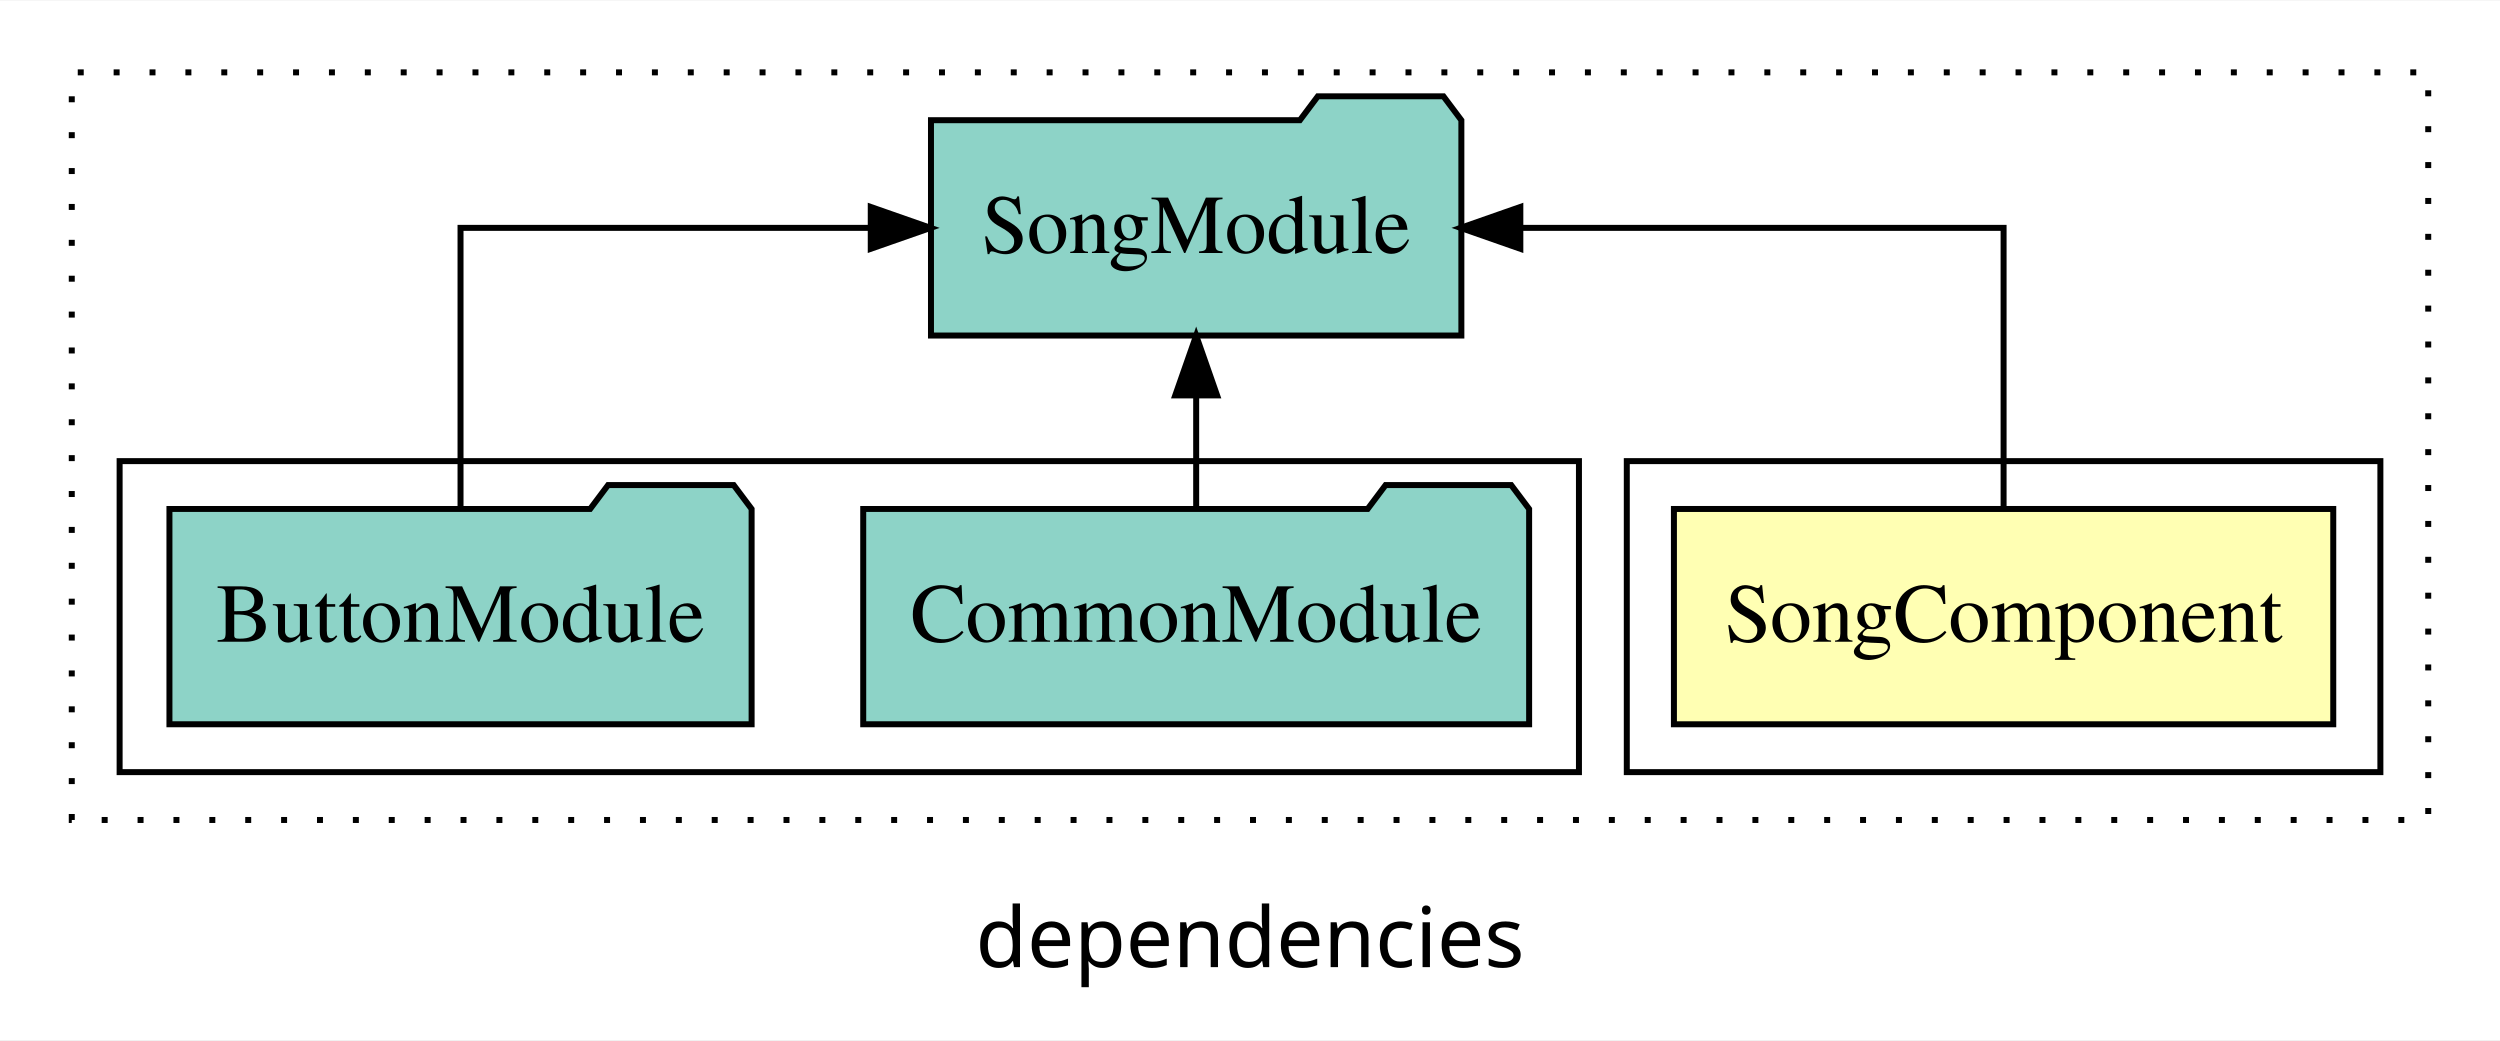
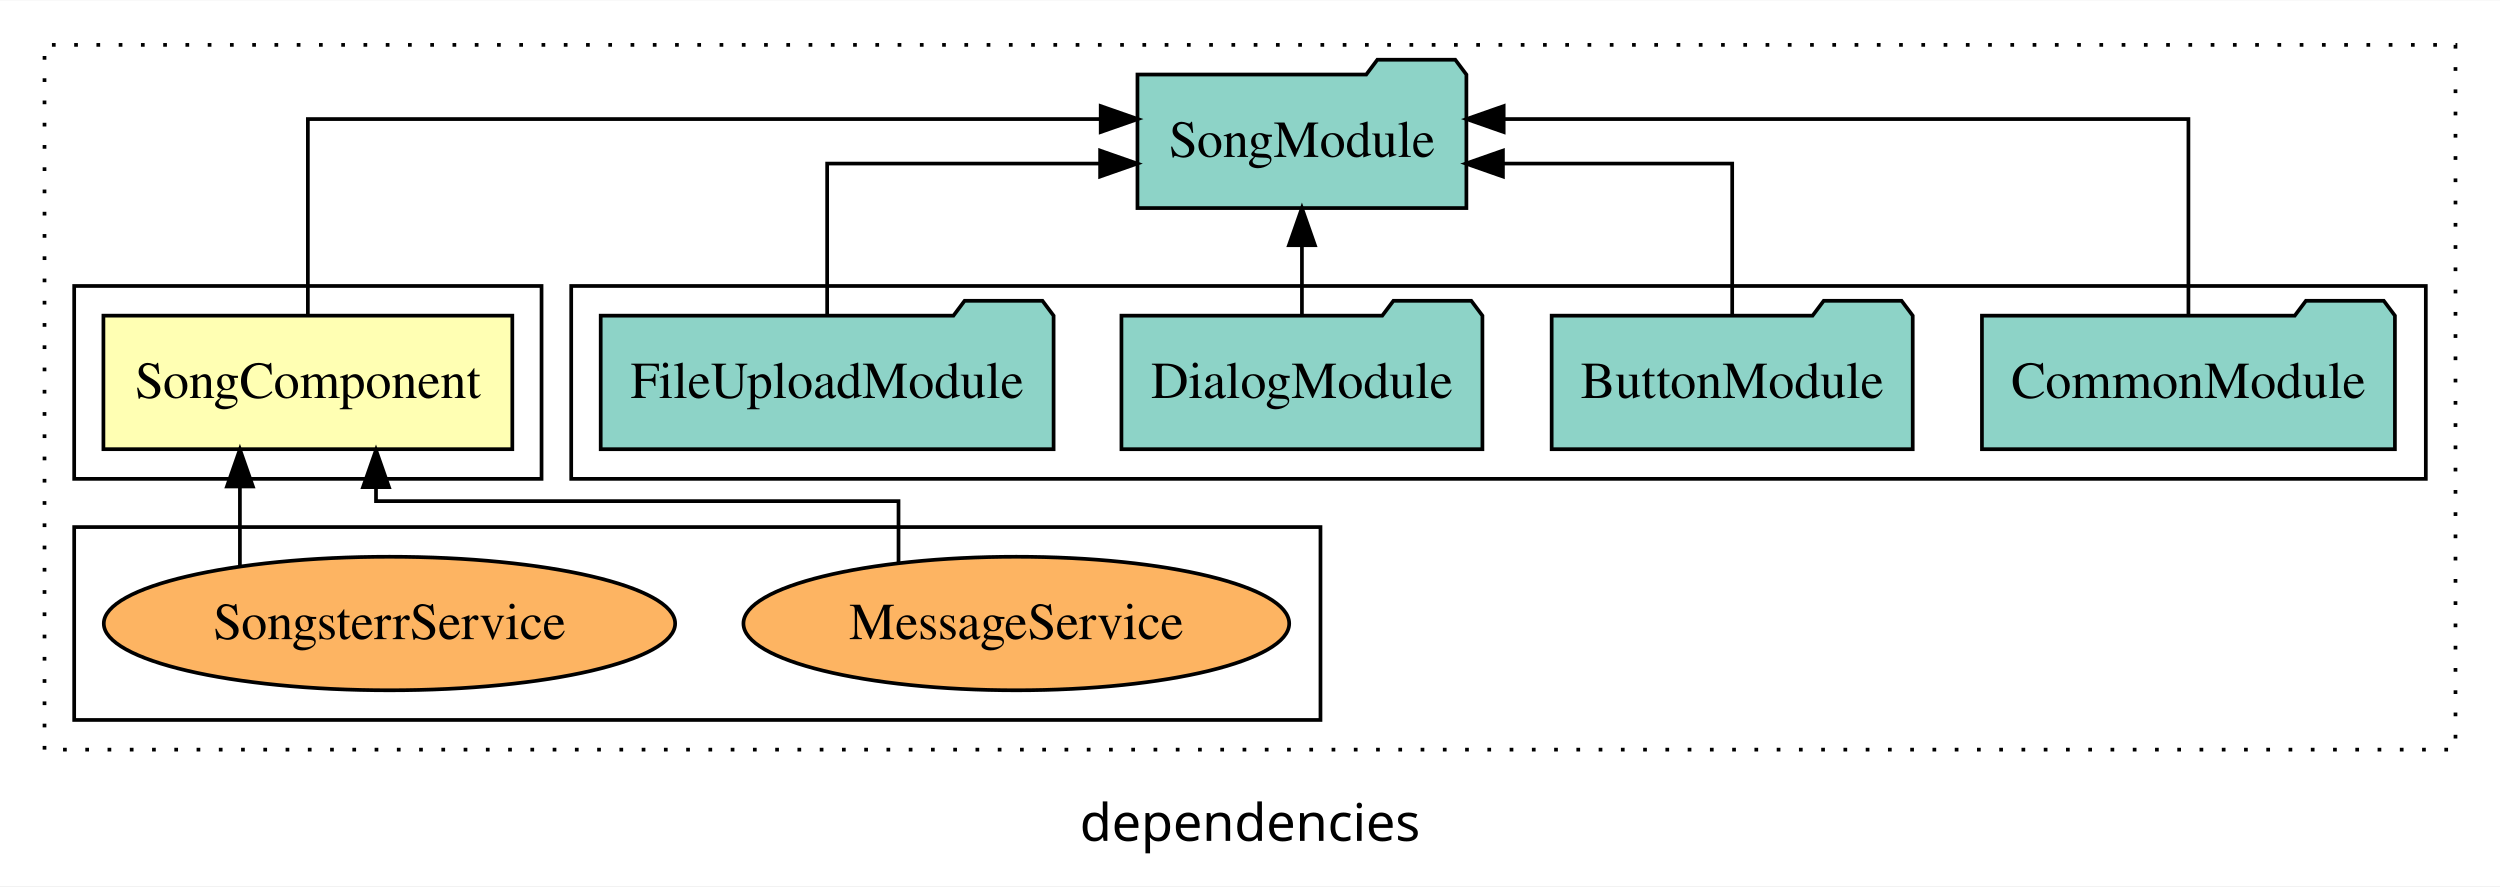
- <svg xmlns="http://www.w3.org/2000/svg" width="418pt" height="174pt" viewBox="0.00 0.00 418.00 173.80">
-   <g id="graph0" class="graph" transform="scale(1 1) rotate(0) translate(4 169.8)">
-     <polygon fill="white" stroke="transparent" points="-4,4 -4,-169.8 414,-169.8 414,4 -4,4" />
-     <text text-anchor="middle" x="205" y="-8.2" font-family="sans-serif" font-size="14.00">dependencies</text>
+ <svg xmlns="http://www.w3.org/2000/svg" width="674pt" height="239pt" viewBox="0.00 0.00 674.00 238.80">
+   <g id="graph0" class="graph" transform="scale(1 1) rotate(0) translate(4 234.8)">
+     <polygon fill="white" stroke="transparent" points="-4,4 -4,-234.8 670,-234.8 670,4 -4,4" />
+     <text text-anchor="middle" x="333" y="-8.2" font-family="sans-serif" font-size="14.00">dependencies</text>
    <g id="clust1" class="cluster">
-       <polygon fill="none" stroke="black" stroke-dasharray="1,5" points="8,-32.8 8,-157.8 402,-157.8 402,-32.8 8,-32.8" />
+       <polygon fill="none" stroke="black" stroke-dasharray="1,5" points="8,-32.8 8,-222.8 658,-222.8 658,-32.8 8,-32.8" />
+     </g>
+     <g id="clust4" class="cluster">
+       <polygon fill="none" stroke="black" points="150,-105.8 150,-157.8 650,-157.8 650,-105.8 150,-105.8" />
    </g>
    <g id="clust2" class="cluster">
-       <polygon fill="none" stroke="black" points="268,-40.8 268,-92.8 394,-92.8 394,-40.8 268,-40.8" />
+       <polygon fill="none" stroke="black" points="16,-105.8 16,-157.8 142,-157.8 142,-105.8 16,-105.8" />
    </g>
-     <g id="clust4" class="cluster">
-       <polygon fill="none" stroke="black" points="16,-40.8 16,-92.8 260,-92.8 260,-40.8 16,-40.8" />
+     <g id="clust3" class="cluster">
+       <polygon fill="none" stroke="black" points="16,-40.8 16,-92.8 352,-92.8 352,-40.8 16,-40.8" />
    </g>
    <g id="node1" class="node">
-       <polygon fill="#ffffb3" stroke="black" points="386.12,-84.8 275.88,-84.8 275.88,-48.8 386.12,-48.8 386.12,-84.8" />
-       <text text-anchor="middle" x="331" y="-62.6" font-family="Times,serif" font-size="14.00">SongComponent</text>
+       <polygon fill="#ffffb3" stroke="black" points="134.12,-149.8 23.88,-149.8 23.88,-113.8 134.12,-113.8 134.12,-149.8" />
+       <text text-anchor="middle" x="79" y="-127.6" font-family="Times,serif" font-size="14.00">SongComponent</text>
    </g>
    <g id="node2" class="node">
-       <polygon fill="#8dd3c7" stroke="black" points="240.34,-149.8 237.34,-153.8 216.34,-153.8 213.34,-149.8 151.66,-149.8 151.66,-113.8 240.34,-113.8 240.34,-149.8" />
-       <text text-anchor="middle" x="196" y="-127.6" font-family="Times,serif" font-size="14.00">SongModule</text>
+       <polygon fill="#8dd3c7" stroke="black" points="391.34,-214.8 388.34,-218.8 367.34,-218.8 364.34,-214.8 302.66,-214.8 302.66,-178.8 391.34,-178.8 391.34,-214.8" />
+       <text text-anchor="middle" x="347" y="-192.6" font-family="Times,serif" font-size="14.00">SongModule</text>
    </g>
    <g id="edge1" class="edge">
-       <path fill="none" stroke="black" d="M331,-84.91C331,-104.14 331,-131.8 331,-131.8 331,-131.8 250.2,-131.8 250.2,-131.8" />
-       <polygon fill="black" stroke="black" points="250.2,-128.3 240.2,-131.8 250.2,-135.3 250.2,-128.3" />
+       <path fill="none" stroke="black" d="M79,-150.08C79,-171.12 79,-202.8 79,-202.8 79,-202.8 292.75,-202.8 292.75,-202.8" />
+       <polygon fill="black" stroke="black" points="292.75,-206.3 302.75,-202.8 292.75,-199.3 292.75,-206.3" />
    </g>
    <g id="node3" class="node">
-       <polygon fill="#8dd3c7" stroke="black" points="251.67,-84.8 248.67,-88.8 227.67,-88.8 224.67,-84.8 140.33,-84.8 140.33,-48.8 251.67,-48.8 251.67,-84.8" />
-       <text text-anchor="middle" x="196" y="-62.6" font-family="Times,serif" font-size="14.00">CommonModule</text>
+       <ellipse fill="#fdb462" stroke="black" cx="270" cy="-66.8" rx="73.57" ry="18" />
+       <text text-anchor="middle" x="270" y="-62.6" font-family="Times,serif" font-size="14.00">MessageService</text>
    </g>
    <g id="edge2" class="edge">
-       <path fill="none" stroke="black" d="M196,-84.91C196,-84.91 196,-103.79 196,-103.79" />
-       <polygon fill="black" stroke="black" points="192.5,-103.79 196,-113.79 199.5,-103.79 192.5,-103.79" />
+       <path fill="none" stroke="black" d="M238.24,-83.3C238.24,-91.55 238.24,-99.8 238.24,-99.8 238.24,-99.8 97.37,-99.8 97.37,-99.8 97.37,-99.8 97.37,-103.56 97.37,-103.56" />
+       <polygon fill="black" stroke="black" points="93.87,-103.56 97.37,-113.56 100.87,-103.56 93.87,-103.56" />
    </g>
    <g id="node4" class="node">
-       <polygon fill="#8dd3c7" stroke="black" points="121.67,-84.8 118.67,-88.8 97.67,-88.8 94.67,-84.8 24.33,-84.8 24.33,-48.8 121.67,-48.8 121.67,-84.8" />
-       <text text-anchor="middle" x="73" y="-62.6" font-family="Times,serif" font-size="14.00">ButtonModule</text>
+       <ellipse fill="#fdb462" stroke="black" cx="101" cy="-66.8" rx="77.02" ry="18" />
+       <text text-anchor="middle" x="101" y="-62.6" font-family="Times,serif" font-size="14.00">SongsterrService</text>
    </g>
    <g id="edge3" class="edge">
-       <path fill="none" stroke="black" d="M73,-84.91C73,-104.14 73,-131.8 73,-131.8 73,-131.8 141.59,-131.8 141.59,-131.8" />
-       <polygon fill="black" stroke="black" points="141.59,-135.3 151.59,-131.8 141.59,-128.3 141.59,-135.3" />
+       <path fill="none" stroke="black" d="M60.68,-82.2C60.68,-82.2 60.68,-103.74 60.68,-103.74" />
+       <polygon fill="black" stroke="black" points="57.18,-103.74 60.68,-113.74 64.18,-103.74 57.18,-103.74" />
+     </g>
+     <g id="node5" class="node">
+       <polygon fill="#8dd3c7" stroke="black" points="641.67,-149.8 638.67,-153.8 617.67,-153.8 614.67,-149.8 530.33,-149.8 530.33,-113.8 641.67,-113.8 641.67,-149.8" />
+       <text text-anchor="middle" x="586" y="-127.6" font-family="Times,serif" font-size="14.00">CommonModule</text>
+     </g>
+     <g id="edge4" class="edge">
+       <path fill="none" stroke="black" d="M586,-150.08C586,-171.12 586,-202.8 586,-202.8 586,-202.8 401.39,-202.8 401.39,-202.8" />
+       <polygon fill="black" stroke="black" points="401.39,-199.3 391.39,-202.8 401.39,-206.3 401.39,-199.3" />
+     </g>
+     <g id="node6" class="node">
+       <polygon fill="#8dd3c7" stroke="black" points="511.67,-149.8 508.67,-153.8 487.67,-153.8 484.67,-149.8 414.33,-149.8 414.33,-113.8 511.67,-113.8 511.67,-149.8" />
+       <text text-anchor="middle" x="463" y="-127.6" font-family="Times,serif" font-size="14.00">ButtonModule</text>
+     </g>
+     <g id="edge5" class="edge">
+       <path fill="none" stroke="black" d="M463,-149.82C463,-167.17 463,-190.8 463,-190.8 463,-190.8 401.19,-190.8 401.19,-190.8" />
+       <polygon fill="black" stroke="black" points="401.19,-187.3 391.19,-190.8 401.19,-194.3 401.19,-187.3" />
+     </g>
+     <g id="node7" class="node">
+       <polygon fill="#8dd3c7" stroke="black" points="395.66,-149.8 392.66,-153.8 371.66,-153.8 368.66,-149.8 298.34,-149.8 298.34,-113.8 395.66,-113.8 395.66,-149.8" />
+       <text text-anchor="middle" x="347" y="-127.6" font-family="Times,serif" font-size="14.00">DialogModule</text>
+     </g>
+     <g id="edge6" class="edge">
+       <path fill="none" stroke="black" d="M347,-149.91C347,-149.91 347,-168.79 347,-168.79" />
+       <polygon fill="black" stroke="black" points="343.5,-168.79 347,-178.79 350.5,-168.79 343.5,-168.79" />
+     </g>
+     <g id="node8" class="node">
+       <polygon fill="#8dd3c7" stroke="black" points="280.05,-149.8 277.05,-153.8 256.05,-153.8 253.05,-149.8 157.95,-149.8 157.95,-113.8 280.05,-113.8 280.05,-149.8" />
+       <text text-anchor="middle" x="219" y="-127.6" font-family="Times,serif" font-size="14.00">FileUploadModule</text>
+     </g>
+     <g id="edge7" class="edge">
+       <path fill="none" stroke="black" d="M219,-149.82C219,-167.17 219,-190.8 219,-190.8 219,-190.8 292.59,-190.8 292.59,-190.8" />
+       <polygon fill="black" stroke="black" points="292.59,-194.3 302.59,-190.8 292.59,-187.3 292.59,-194.3" />
    </g>
  </g>
</svg>
